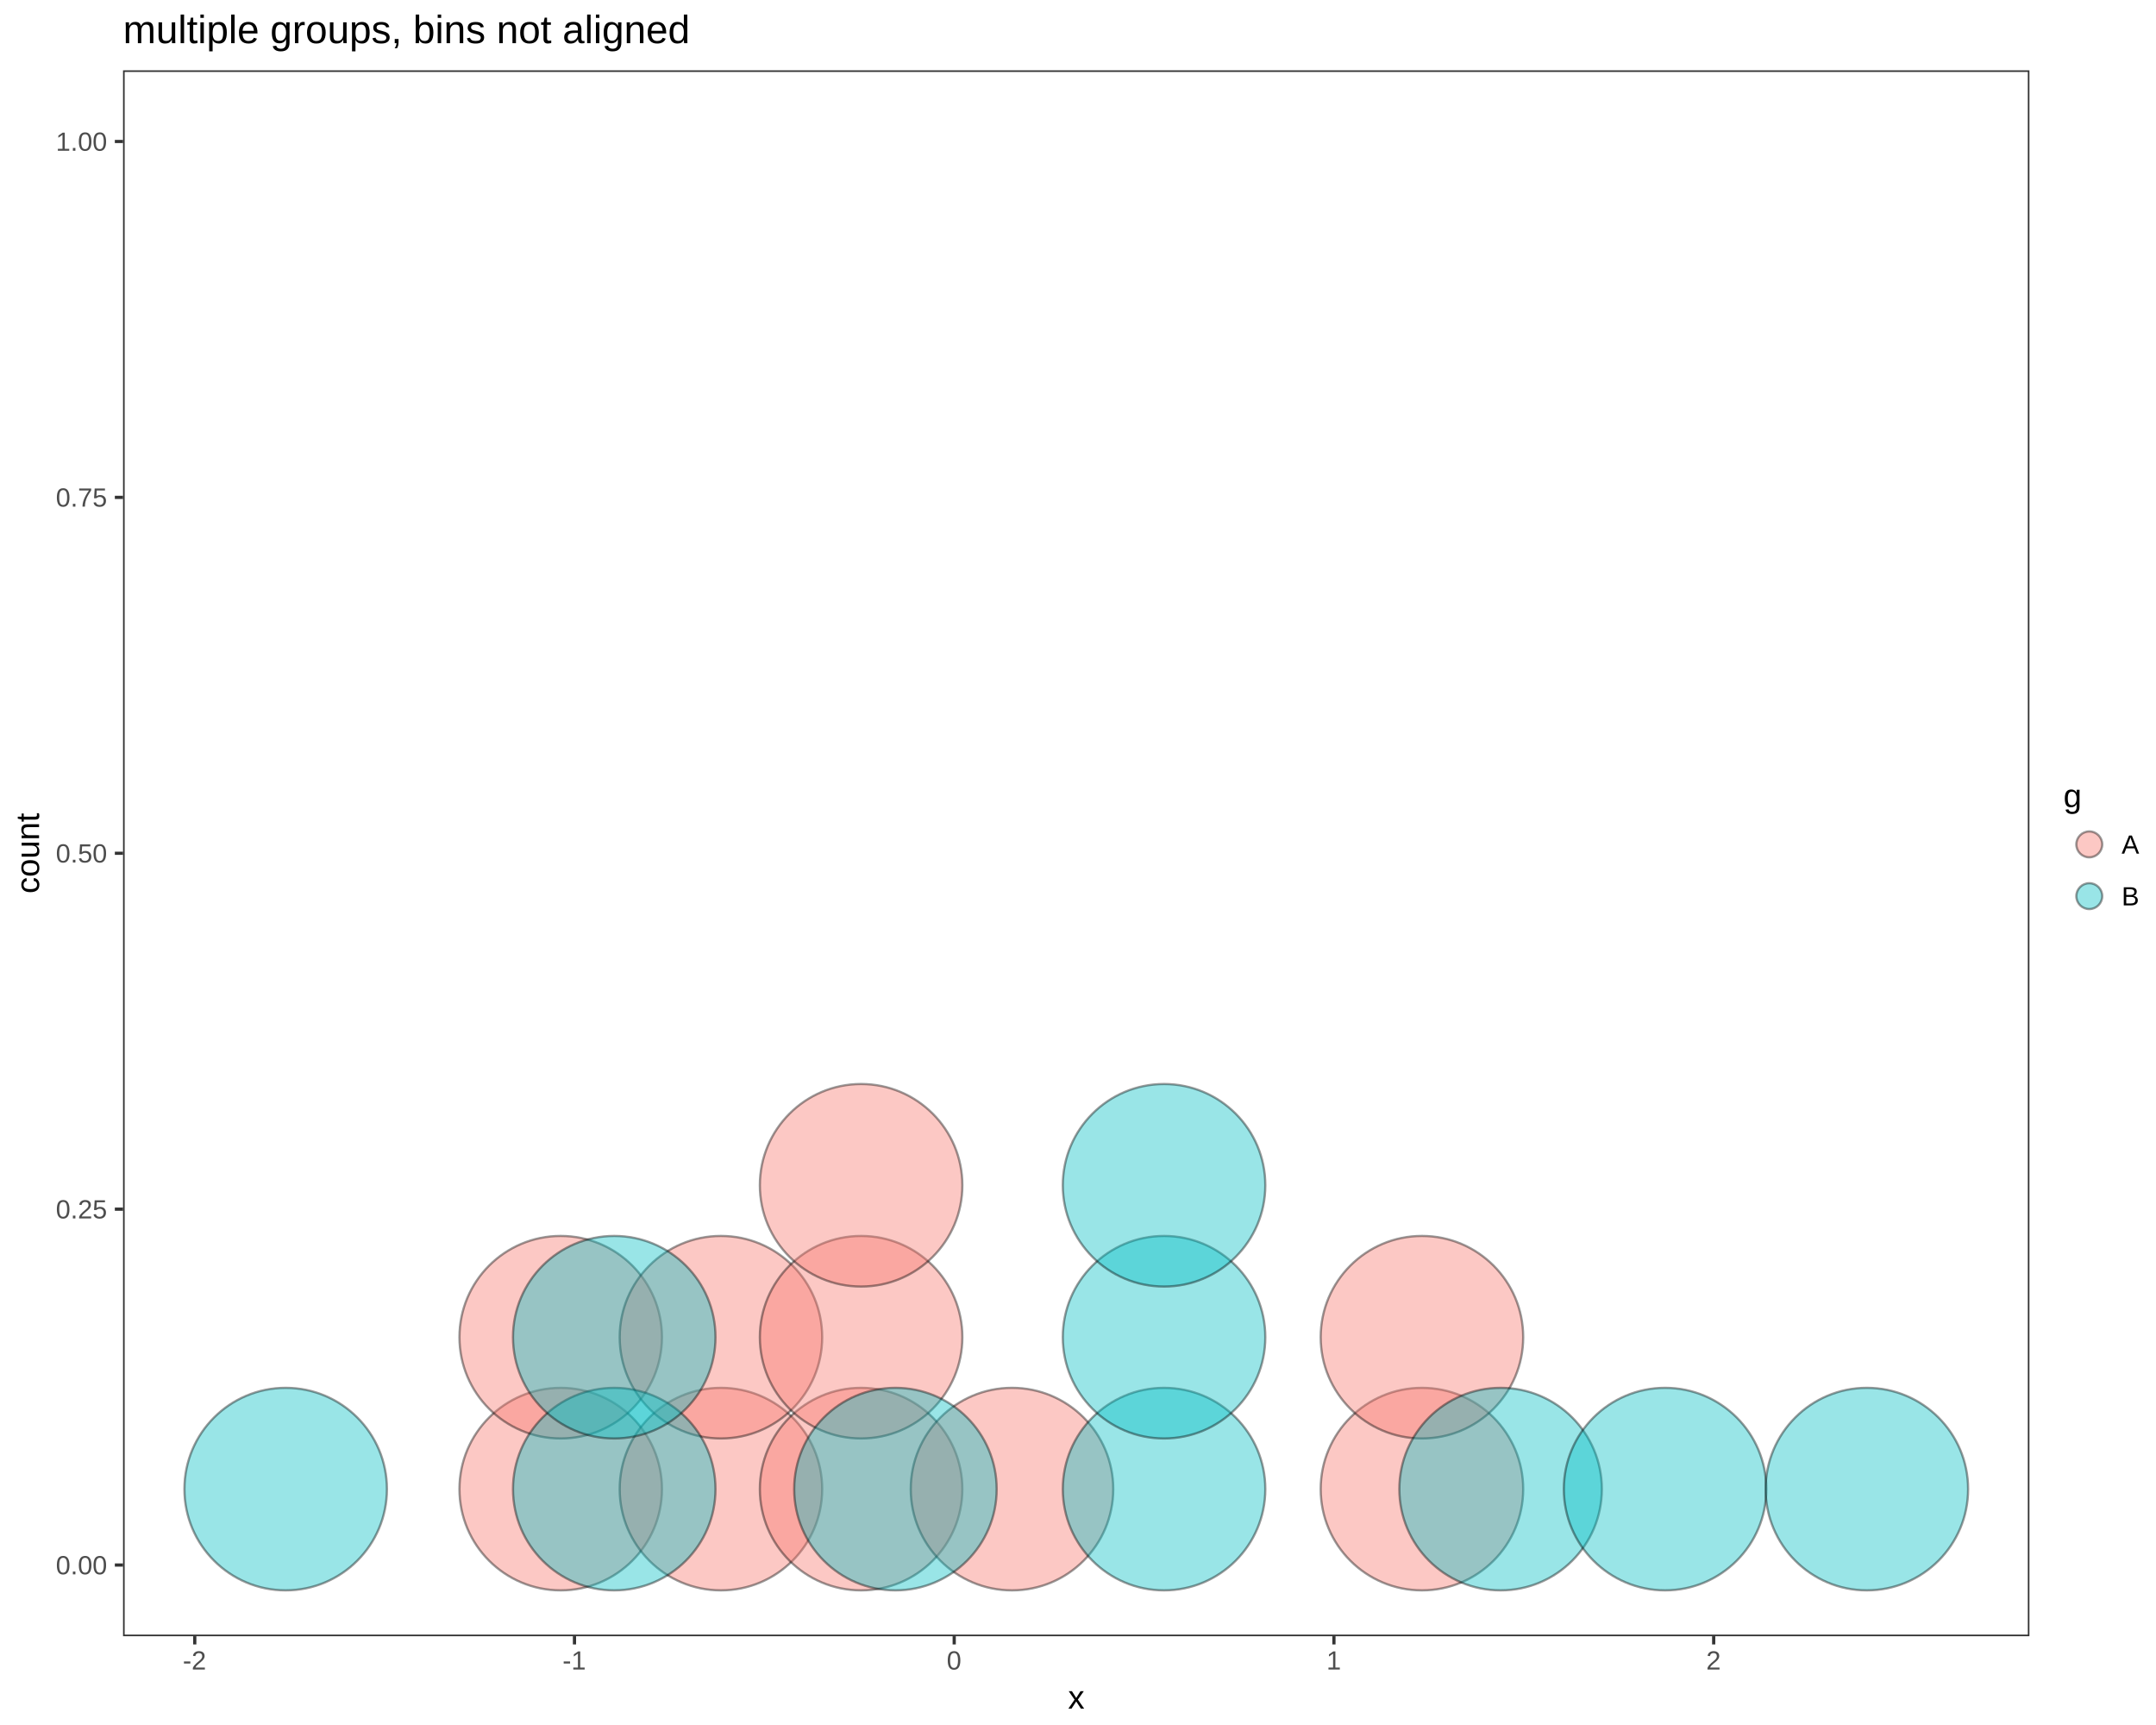
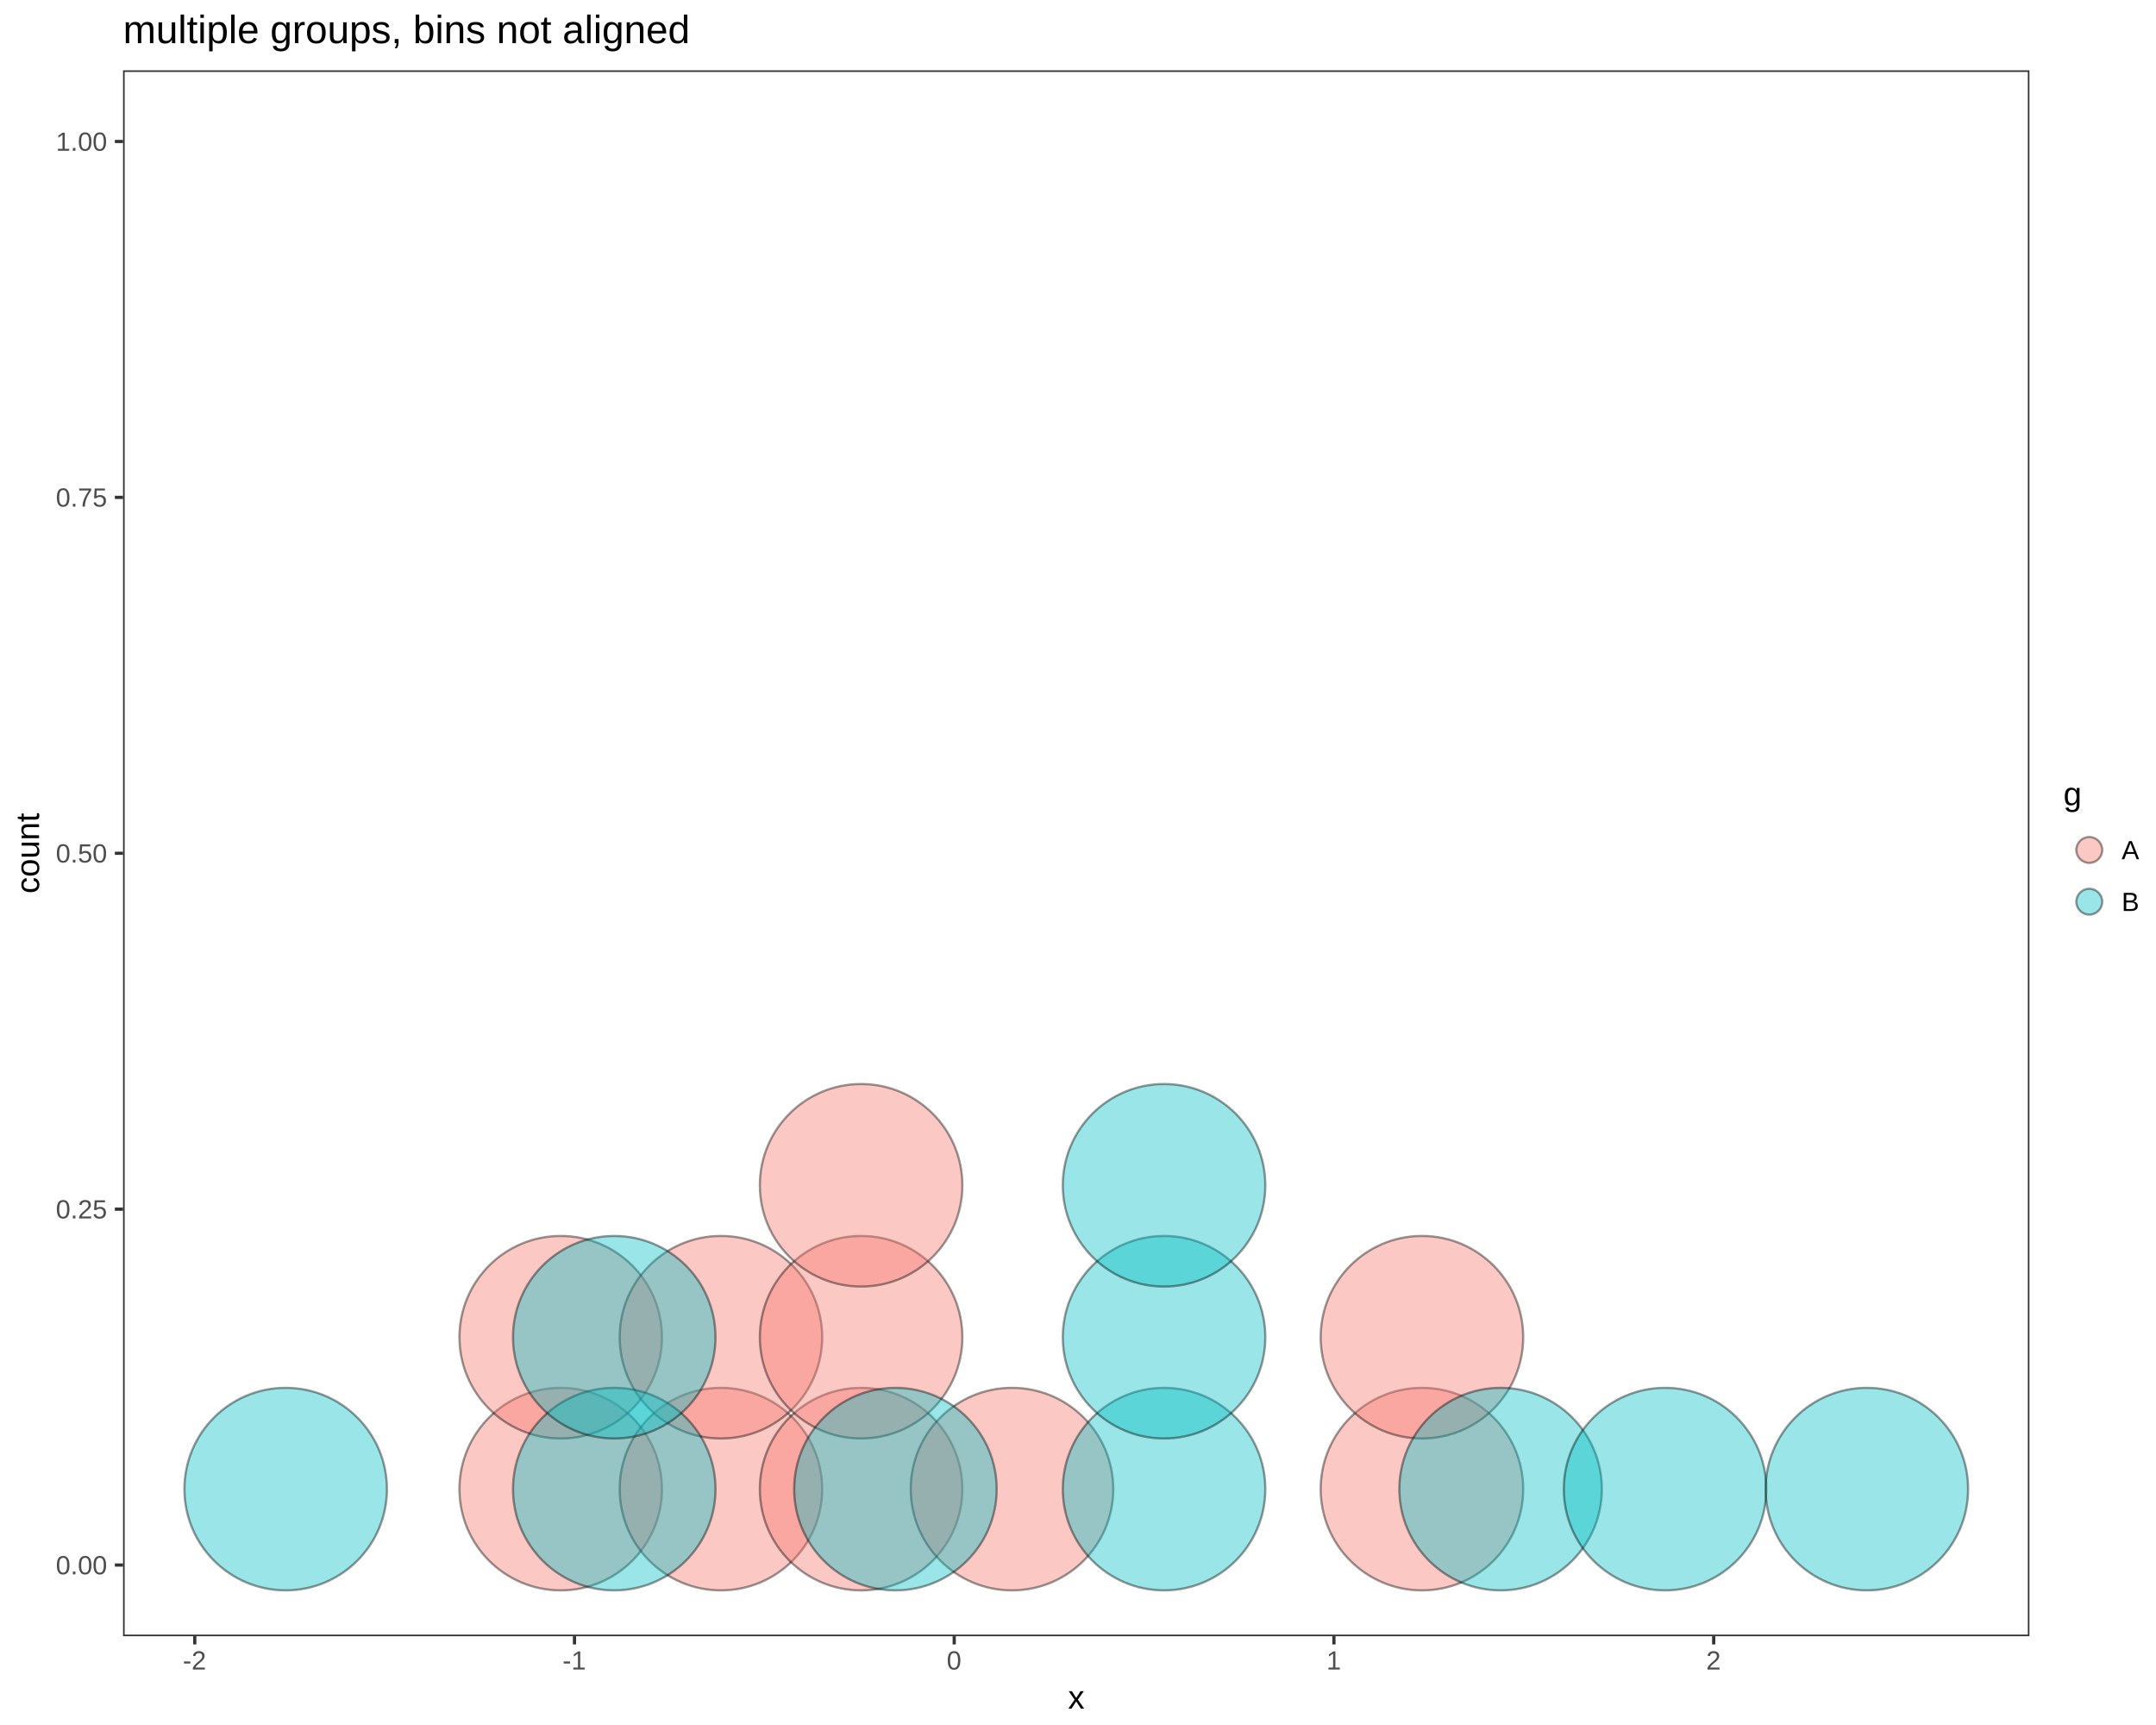
<svg xmlns="http://www.w3.org/2000/svg" viewBox="0 0 720.00 576.00">
  <defs>
    <style type="text/css">
    line, polyline, polygon, path, rect, circle {
      fill: none;
      stroke: #000000;
      stroke-linecap: round;
      stroke-linejoin: round;
      stroke-miterlimit: 10.00;
    }
  </style>
  </defs>
  <rect width="100%" height="100%" style="stroke: none; fill: #FFFFFF;" />
  <rect x="0.00" y="0.00" width="720.00" height="576.00" style="stroke-width: 1.07; stroke: #FFFFFF; fill: #FFFFFF;" />
  <defs>
    <clipPath id="cpNDEuMDl8Njc3Ljc0fDU0Ni4zNnwyMy40OA==">
      <rect x="41.09" y="23.48" width="636.64" height="522.88" />
    </clipPath>
  </defs>
  <rect x="41.09" y="23.48" width="636.64" height="522.88" style="stroke-width: 1.07; stroke: none; fill: #FFFFFF;" clip-path="url(#cpNDEuMDl8Njc3Ljc0fDU0Ni4zNnwyMy40OA==)" />
  <circle cx="187.25" cy="497.23" r="25.36pt" style="stroke-width: 0.75; stroke: #000000; stroke-opacity: 0.40; fill: #F8766D; fill-opacity: 0.40;" clip-path="url(#cpNDEuMDl8Njc3Ljc0fDU0Ni4zNnwyMy40OA==)" />
  <circle cx="187.25" cy="446.51" r="25.36pt" style="stroke-width: 0.75; stroke: #000000; stroke-opacity: 0.40; fill: #F8766D; fill-opacity: 0.40;" clip-path="url(#cpNDEuMDl8Njc3Ljc0fDU0Ni4zNnwyMy40OA==)" />
  <circle cx="240.76" cy="497.23" r="25.36pt" style="stroke-width: 0.75; stroke: #000000; stroke-opacity: 0.40; fill: #F8766D; fill-opacity: 0.40;" clip-path="url(#cpNDEuMDl8Njc3Ljc0fDU0Ni4zNnwyMy40OA==)" />
  <circle cx="240.76" cy="446.51" r="25.36pt" style="stroke-width: 0.75; stroke: #000000; stroke-opacity: 0.40; fill: #F8766D; fill-opacity: 0.40;" clip-path="url(#cpNDEuMDl8Njc3Ljc0fDU0Ni4zNnwyMy40OA==)" />
  <circle cx="287.57" cy="497.23" r="25.36pt" style="stroke-width: 0.75; stroke: #000000; stroke-opacity: 0.40; fill: #F8766D; fill-opacity: 0.40;" clip-path="url(#cpNDEuMDl8Njc3Ljc0fDU0Ni4zNnwyMy40OA==)" />
  <circle cx="287.57" cy="446.51" r="25.36pt" style="stroke-width: 0.75; stroke: #000000; stroke-opacity: 0.40; fill: #F8766D; fill-opacity: 0.40;" clip-path="url(#cpNDEuMDl8Njc3Ljc0fDU0Ni4zNnwyMy40OA==)" />
  <circle cx="287.57" cy="395.78" r="25.36pt" style="stroke-width: 0.75; stroke: #000000; stroke-opacity: 0.40; fill: #F8766D; fill-opacity: 0.40;" clip-path="url(#cpNDEuMDl8Njc3Ljc0fDU0Ni4zNnwyMy40OA==)" />
  <circle cx="337.96" cy="497.23" r="25.36pt" style="stroke-width: 0.75; stroke: #000000; stroke-opacity: 0.40; fill: #F8766D; fill-opacity: 0.40;" clip-path="url(#cpNDEuMDl8Njc3Ljc0fDU0Ni4zNnwyMy40OA==)" />
  <circle cx="474.86" cy="497.23" r="25.36pt" style="stroke-width: 0.75; stroke: #000000; stroke-opacity: 0.40; fill: #F8766D; fill-opacity: 0.40;" clip-path="url(#cpNDEuMDl8Njc3Ljc0fDU0Ni4zNnwyMy40OA==)" />
  <circle cx="474.86" cy="446.51" r="25.36pt" style="stroke-width: 0.75; stroke: #000000; stroke-opacity: 0.40; fill: #F8766D; fill-opacity: 0.40;" clip-path="url(#cpNDEuMDl8Njc3Ljc0fDU0Ni4zNnwyMy40OA==)" />
  <circle cx="95.40" cy="497.23" r="25.36pt" style="stroke-width: 0.75; stroke: #000000; stroke-opacity: 0.40; fill: #00BFC4; fill-opacity: 0.40;" clip-path="url(#cpNDEuMDl8Njc3Ljc0fDU0Ni4zNnwyMy40OA==)" />
  <circle cx="205.13" cy="497.23" r="25.36pt" style="stroke-width: 0.75; stroke: #000000; stroke-opacity: 0.40; fill: #00BFC4; fill-opacity: 0.40;" clip-path="url(#cpNDEuMDl8Njc3Ljc0fDU0Ni4zNnwyMy40OA==)" />
  <circle cx="205.13" cy="446.51" r="25.36pt" style="stroke-width: 0.75; stroke: #000000; stroke-opacity: 0.40; fill: #00BFC4; fill-opacity: 0.40;" clip-path="url(#cpNDEuMDl8Njc3Ljc0fDU0Ni4zNnwyMy40OA==)" />
  <circle cx="299.03" cy="497.23" r="25.36pt" style="stroke-width: 0.75; stroke: #000000; stroke-opacity: 0.40; fill: #00BFC4; fill-opacity: 0.40;" clip-path="url(#cpNDEuMDl8Njc3Ljc0fDU0Ni4zNnwyMy40OA==)" />
  <circle cx="388.74" cy="497.23" r="25.36pt" style="stroke-width: 0.75; stroke: #000000; stroke-opacity: 0.40; fill: #00BFC4; fill-opacity: 0.40;" clip-path="url(#cpNDEuMDl8Njc3Ljc0fDU0Ni4zNnwyMy40OA==)" />
  <circle cx="388.74" cy="446.51" r="25.36pt" style="stroke-width: 0.75; stroke: #000000; stroke-opacity: 0.40; fill: #00BFC4; fill-opacity: 0.40;" clip-path="url(#cpNDEuMDl8Njc3Ljc0fDU0Ni4zNnwyMy40OA==)" />
  <circle cx="388.74" cy="395.78" r="25.36pt" style="stroke-width: 0.75; stroke: #000000; stroke-opacity: 0.40; fill: #00BFC4; fill-opacity: 0.40;" clip-path="url(#cpNDEuMDl8Njc3Ljc0fDU0Ni4zNnwyMy40OA==)" />
  <circle cx="501.13" cy="497.23" r="25.36pt" style="stroke-width: 0.75; stroke: #000000; stroke-opacity: 0.40; fill: #00BFC4; fill-opacity: 0.40;" clip-path="url(#cpNDEuMDl8Njc3Ljc0fDU0Ni4zNnwyMy40OA==)" />
  <circle cx="556.06" cy="497.23" r="25.36pt" style="stroke-width: 0.75; stroke: #000000; stroke-opacity: 0.40; fill: #00BFC4; fill-opacity: 0.40;" clip-path="url(#cpNDEuMDl8Njc3Ljc0fDU0Ni4zNnwyMy40OA==)" />
  <circle cx="623.44" cy="497.23" r="25.36pt" style="stroke-width: 0.75; stroke: #000000; stroke-opacity: 0.40; fill: #00BFC4; fill-opacity: 0.40;" clip-path="url(#cpNDEuMDl8Njc3Ljc0fDU0Ni4zNnwyMy40OA==)" />
  <rect x="41.09" y="23.48" width="636.64" height="522.88" style="stroke-width: 1.07; stroke: #333333;" clip-path="url(#cpNDEuMDl8Njc3Ljc0fDU0Ni4zNnwyMy40OA==)" />
  <defs>
    <clipPath id="cpMC4wMHw3MjAuMDB8NTc2LjAwfDAuMDA=">
      <rect x="0.00" y="0.00" width="720.00" height="576.00" />
    </clipPath>
  </defs>
  <g clip-path="url(#cpMC4wMHw3MjAuMDB8NTc2LjAwfDAuMDA=)">
    <text x="18.65" y="525.69" style="font-size: 8.80px; fill: #4D4D4D; font-family: Liberation Sans;" textLength="17.52px" lengthAdjust="spacingAndGlyphs">0.00</text>
  </g>
  <g clip-path="url(#cpMC4wMHw3MjAuMDB8NTc2LjAwfDAuMDA=)">
    <text x="18.65" y="406.85" style="font-size: 8.80px; fill: #4D4D4D; font-family: Liberation Sans;" textLength="17.52px" lengthAdjust="spacingAndGlyphs">0.25</text>
  </g>
  <g clip-path="url(#cpMC4wMHw3MjAuMDB8NTc2LjAwfDAuMDA=)">
    <text x="18.65" y="288.01" style="font-size: 8.80px; fill: #4D4D4D; font-family: Liberation Sans;" textLength="17.52px" lengthAdjust="spacingAndGlyphs">0.50</text>
  </g>
  <g clip-path="url(#cpMC4wMHw3MjAuMDB8NTc2LjAwfDAuMDA=)">
    <text x="18.65" y="169.17" style="font-size: 8.80px; fill: #4D4D4D; font-family: Liberation Sans;" textLength="17.52px" lengthAdjust="spacingAndGlyphs">0.75</text>
  </g>
  <g clip-path="url(#cpMC4wMHw3MjAuMDB8NTc2LjAwfDAuMDA=)">
    <text x="18.65" y="50.34" style="font-size: 8.80px; fill: #4D4D4D; font-family: Liberation Sans;" textLength="17.52px" lengthAdjust="spacingAndGlyphs">1.00</text>
  </g>
  <polyline points="38.35,522.59 41.09,522.59 " style="stroke-width: 1.07; stroke: #333333; stroke-linecap: butt;" clip-path="url(#cpMC4wMHw3MjAuMDB8NTc2LjAwfDAuMDA=)" />
  <polyline points="38.35,403.76 41.09,403.76 " style="stroke-width: 1.07; stroke: #333333; stroke-linecap: butt;" clip-path="url(#cpMC4wMHw3MjAuMDB8NTc2LjAwfDAuMDA=)" />
  <polyline points="38.35,284.92 41.09,284.92 " style="stroke-width: 1.07; stroke: #333333; stroke-linecap: butt;" clip-path="url(#cpMC4wMHw3MjAuMDB8NTc2LjAwfDAuMDA=)" />
  <polyline points="38.35,166.08 41.09,166.08 " style="stroke-width: 1.07; stroke: #333333; stroke-linecap: butt;" clip-path="url(#cpMC4wMHw3MjAuMDB8NTc2LjAwfDAuMDA=)" />
  <polyline points="38.35,47.24 41.09,47.24 " style="stroke-width: 1.07; stroke: #333333; stroke-linecap: butt;" clip-path="url(#cpMC4wMHw3MjAuMDB8NTc2LjAwfDAuMDA=)" />
  <polyline points="65.04,549.10 65.04,546.36 " style="stroke-width: 1.07; stroke: #333333; stroke-linecap: butt;" clip-path="url(#cpMC4wMHw3MjAuMDB8NTc2LjAwfDAuMDA=)" />
  <polyline points="191.85,549.10 191.85,546.36 " style="stroke-width: 1.07; stroke: #333333; stroke-linecap: butt;" clip-path="url(#cpMC4wMHw3MjAuMDB8NTc2LjAwfDAuMDA=)" />
  <polyline points="318.66,549.10 318.66,546.36 " style="stroke-width: 1.07; stroke: #333333; stroke-linecap: butt;" clip-path="url(#cpMC4wMHw3MjAuMDB8NTc2LjAwfDAuMDA=)" />
  <polyline points="445.47,549.10 445.47,546.36 " style="stroke-width: 1.07; stroke: #333333; stroke-linecap: butt;" clip-path="url(#cpMC4wMHw3MjAuMDB8NTc2LjAwfDAuMDA=)" />
  <polyline points="572.29,549.10 572.29,546.36 " style="stroke-width: 1.07; stroke: #333333; stroke-linecap: butt;" clip-path="url(#cpMC4wMHw3MjAuMDB8NTc2LjAwfDAuMDA=)" />
  <g clip-path="url(#cpMC4wMHw3MjAuMDB8NTc2LjAwfDAuMDA=)">
    <text x="61.04" y="557.48" style="font-size: 8.80px; fill: #4D4D4D; font-family: Liberation Sans;" textLength="8.00px" lengthAdjust="spacingAndGlyphs">-2</text>
  </g>
  <g clip-path="url(#cpMC4wMHw3MjAuMDB8NTc2LjAwfDAuMDA=)">
    <text x="187.85" y="557.48" style="font-size: 8.80px; fill: #4D4D4D; font-family: Liberation Sans;" textLength="8.00px" lengthAdjust="spacingAndGlyphs">-1</text>
  </g>
  <g clip-path="url(#cpMC4wMHw3MjAuMDB8NTc2LjAwfDAuMDA=)">
    <text x="316.16" y="557.48" style="font-size: 8.80px; fill: #4D4D4D; font-family: Liberation Sans;" textLength="5.01px" lengthAdjust="spacingAndGlyphs">0</text>
  </g>
  <g clip-path="url(#cpMC4wMHw3MjAuMDB8NTc2LjAwfDAuMDA=)">
    <text x="442.97" y="557.48" style="font-size: 8.80px; fill: #4D4D4D; font-family: Liberation Sans;" textLength="5.01px" lengthAdjust="spacingAndGlyphs">1</text>
  </g>
  <g clip-path="url(#cpMC4wMHw3MjAuMDB8NTc2LjAwfDAuMDA=)">
    <text x="569.78" y="557.48" style="font-size: 8.80px; fill: #4D4D4D; font-family: Liberation Sans;" textLength="5.01px" lengthAdjust="spacingAndGlyphs">2</text>
  </g>
  <g clip-path="url(#cpMC4wMHw3MjAuMDB8NTc2LjAwfDAuMDA=)">
    <text x="356.67" y="570.52" style="font-size: 11.00px; font-family: Liberation Sans;" textLength="5.50px" lengthAdjust="spacingAndGlyphs">x</text>
  </g>
  <g clip-path="url(#cpMC4wMHw3MjAuMDB8NTc2LjAwfDAuMDA=)">
    <text transform="translate(13.04,298.37) rotate(-90)" style="font-size: 11.00px; font-family: Liberation Sans;" textLength="26.91px" lengthAdjust="spacingAndGlyphs">count</text>
  </g>
-   <rect x="689.08" y="261.97" width="25.44" height="45.90" style="stroke-width: 1.07; stroke: none; fill: #FFFFFF;" clip-path="url(#cpMC4wMHw3MjAuMDB8NTc2LjAwfDAuMDA=)" />
+   <rect x="689.08" y="260.10" width="25.44" height="49.63" style="stroke-width: 1.07; stroke: none; fill: #FFFFFF;" clip-path="url(#cpMC4wMHw3MjAuMDB8NTc2LjAwfDAuMDA=)" />
  <g clip-path="url(#cpMC4wMHw3MjAuMDB8NTc2LjAwfDAuMDA=)">
-     <text x="689.08" y="269.53" style="font-size: 11.00px; font-family: Liberation Sans;" textLength="6.12px" lengthAdjust="spacingAndGlyphs">g</text>
+     <text x="689.08" y="268.91" style="font-size: 11.00px; font-family: Liberation Sans;" textLength="6.12px" lengthAdjust="spacingAndGlyphs">g</text>
  </g>
-   <rect x="689.08" y="273.31" width="17.28" height="17.28" style="stroke-width: 1.07; stroke: none; fill: #FFFFFF;" clip-path="url(#cpMC4wMHw3MjAuMDB8NTc2LjAwfDAuMDA=)" />
-   <circle cx="697.72" cy="281.95" r="3.24pt" style="stroke-width: 0.75; stroke: #000000; stroke-opacity: 0.40; fill: #F8766D; fill-opacity: 0.40;" clip-path="url(#cpMC4wMHw3MjAuMDB8NTc2LjAwfDAuMDA=)" />
-   <rect x="689.08" y="290.59" width="17.28" height="17.28" style="stroke-width: 1.07; stroke: none; fill: #FFFFFF;" clip-path="url(#cpMC4wMHw3MjAuMDB8NTc2LjAwfDAuMDA=)" />
-   <circle cx="697.72" cy="299.23" r="3.24pt" style="stroke-width: 0.75; stroke: #000000; stroke-opacity: 0.40; fill: #00BFC4; fill-opacity: 0.40;" clip-path="url(#cpMC4wMHw3MjAuMDB8NTc2LjAwfDAuMDA=)" />
+   <rect x="689.08" y="275.17" width="17.28" height="17.28" style="stroke-width: 1.07; stroke: none; fill: #FFFFFF;" clip-path="url(#cpMC4wMHw3MjAuMDB8NTc2LjAwfDAuMDA=)" />
+   <circle cx="697.72" cy="283.81" r="3.24pt" style="stroke-width: 0.75; stroke: #000000; stroke-opacity: 0.40; fill: #F8766D; fill-opacity: 0.40;" clip-path="url(#cpMC4wMHw3MjAuMDB8NTc2LjAwfDAuMDA=)" />
+   <rect x="689.08" y="292.45" width="17.28" height="17.28" style="stroke-width: 1.07; stroke: none; fill: #FFFFFF;" clip-path="url(#cpMC4wMHw3MjAuMDB8NTc2LjAwfDAuMDA=)" />
+   <circle cx="697.72" cy="301.09" r="3.24pt" style="stroke-width: 0.75; stroke: #000000; stroke-opacity: 0.40; fill: #00BFC4; fill-opacity: 0.40;" clip-path="url(#cpMC4wMHw3MjAuMDB8NTc2LjAwfDAuMDA=)" />
  <g clip-path="url(#cpMC4wMHw3MjAuMDB8NTc2LjAwfDAuMDA=)">
-     <text x="708.52" y="285.04" style="font-size: 8.80px; font-family: Liberation Sans;" textLength="6.00px" lengthAdjust="spacingAndGlyphs">A</text>
+     <text x="708.52" y="286.91" style="font-size: 8.80px; font-family: Liberation Sans;" textLength="6.00px" lengthAdjust="spacingAndGlyphs">A</text>
  </g>
  <g clip-path="url(#cpMC4wMHw3MjAuMDB8NTc2LjAwfDAuMDA=)">
-     <text x="708.52" y="302.32" style="font-size: 8.80px; font-family: Liberation Sans;" textLength="6.00px" lengthAdjust="spacingAndGlyphs">B</text>
+     <text x="708.52" y="304.19" style="font-size: 8.80px; font-family: Liberation Sans;" textLength="6.00px" lengthAdjust="spacingAndGlyphs">B</text>
  </g>
  <g clip-path="url(#cpMC4wMHw3MjAuMDB8NTc2LjAwfDAuMDA=)">
    <text x="41.09" y="14.42" style="font-size: 13.20px; font-family: Liberation Sans;" textLength="186.45px" lengthAdjust="spacingAndGlyphs">multiple groups, bins not aligned</text>
  </g>
</svg>
